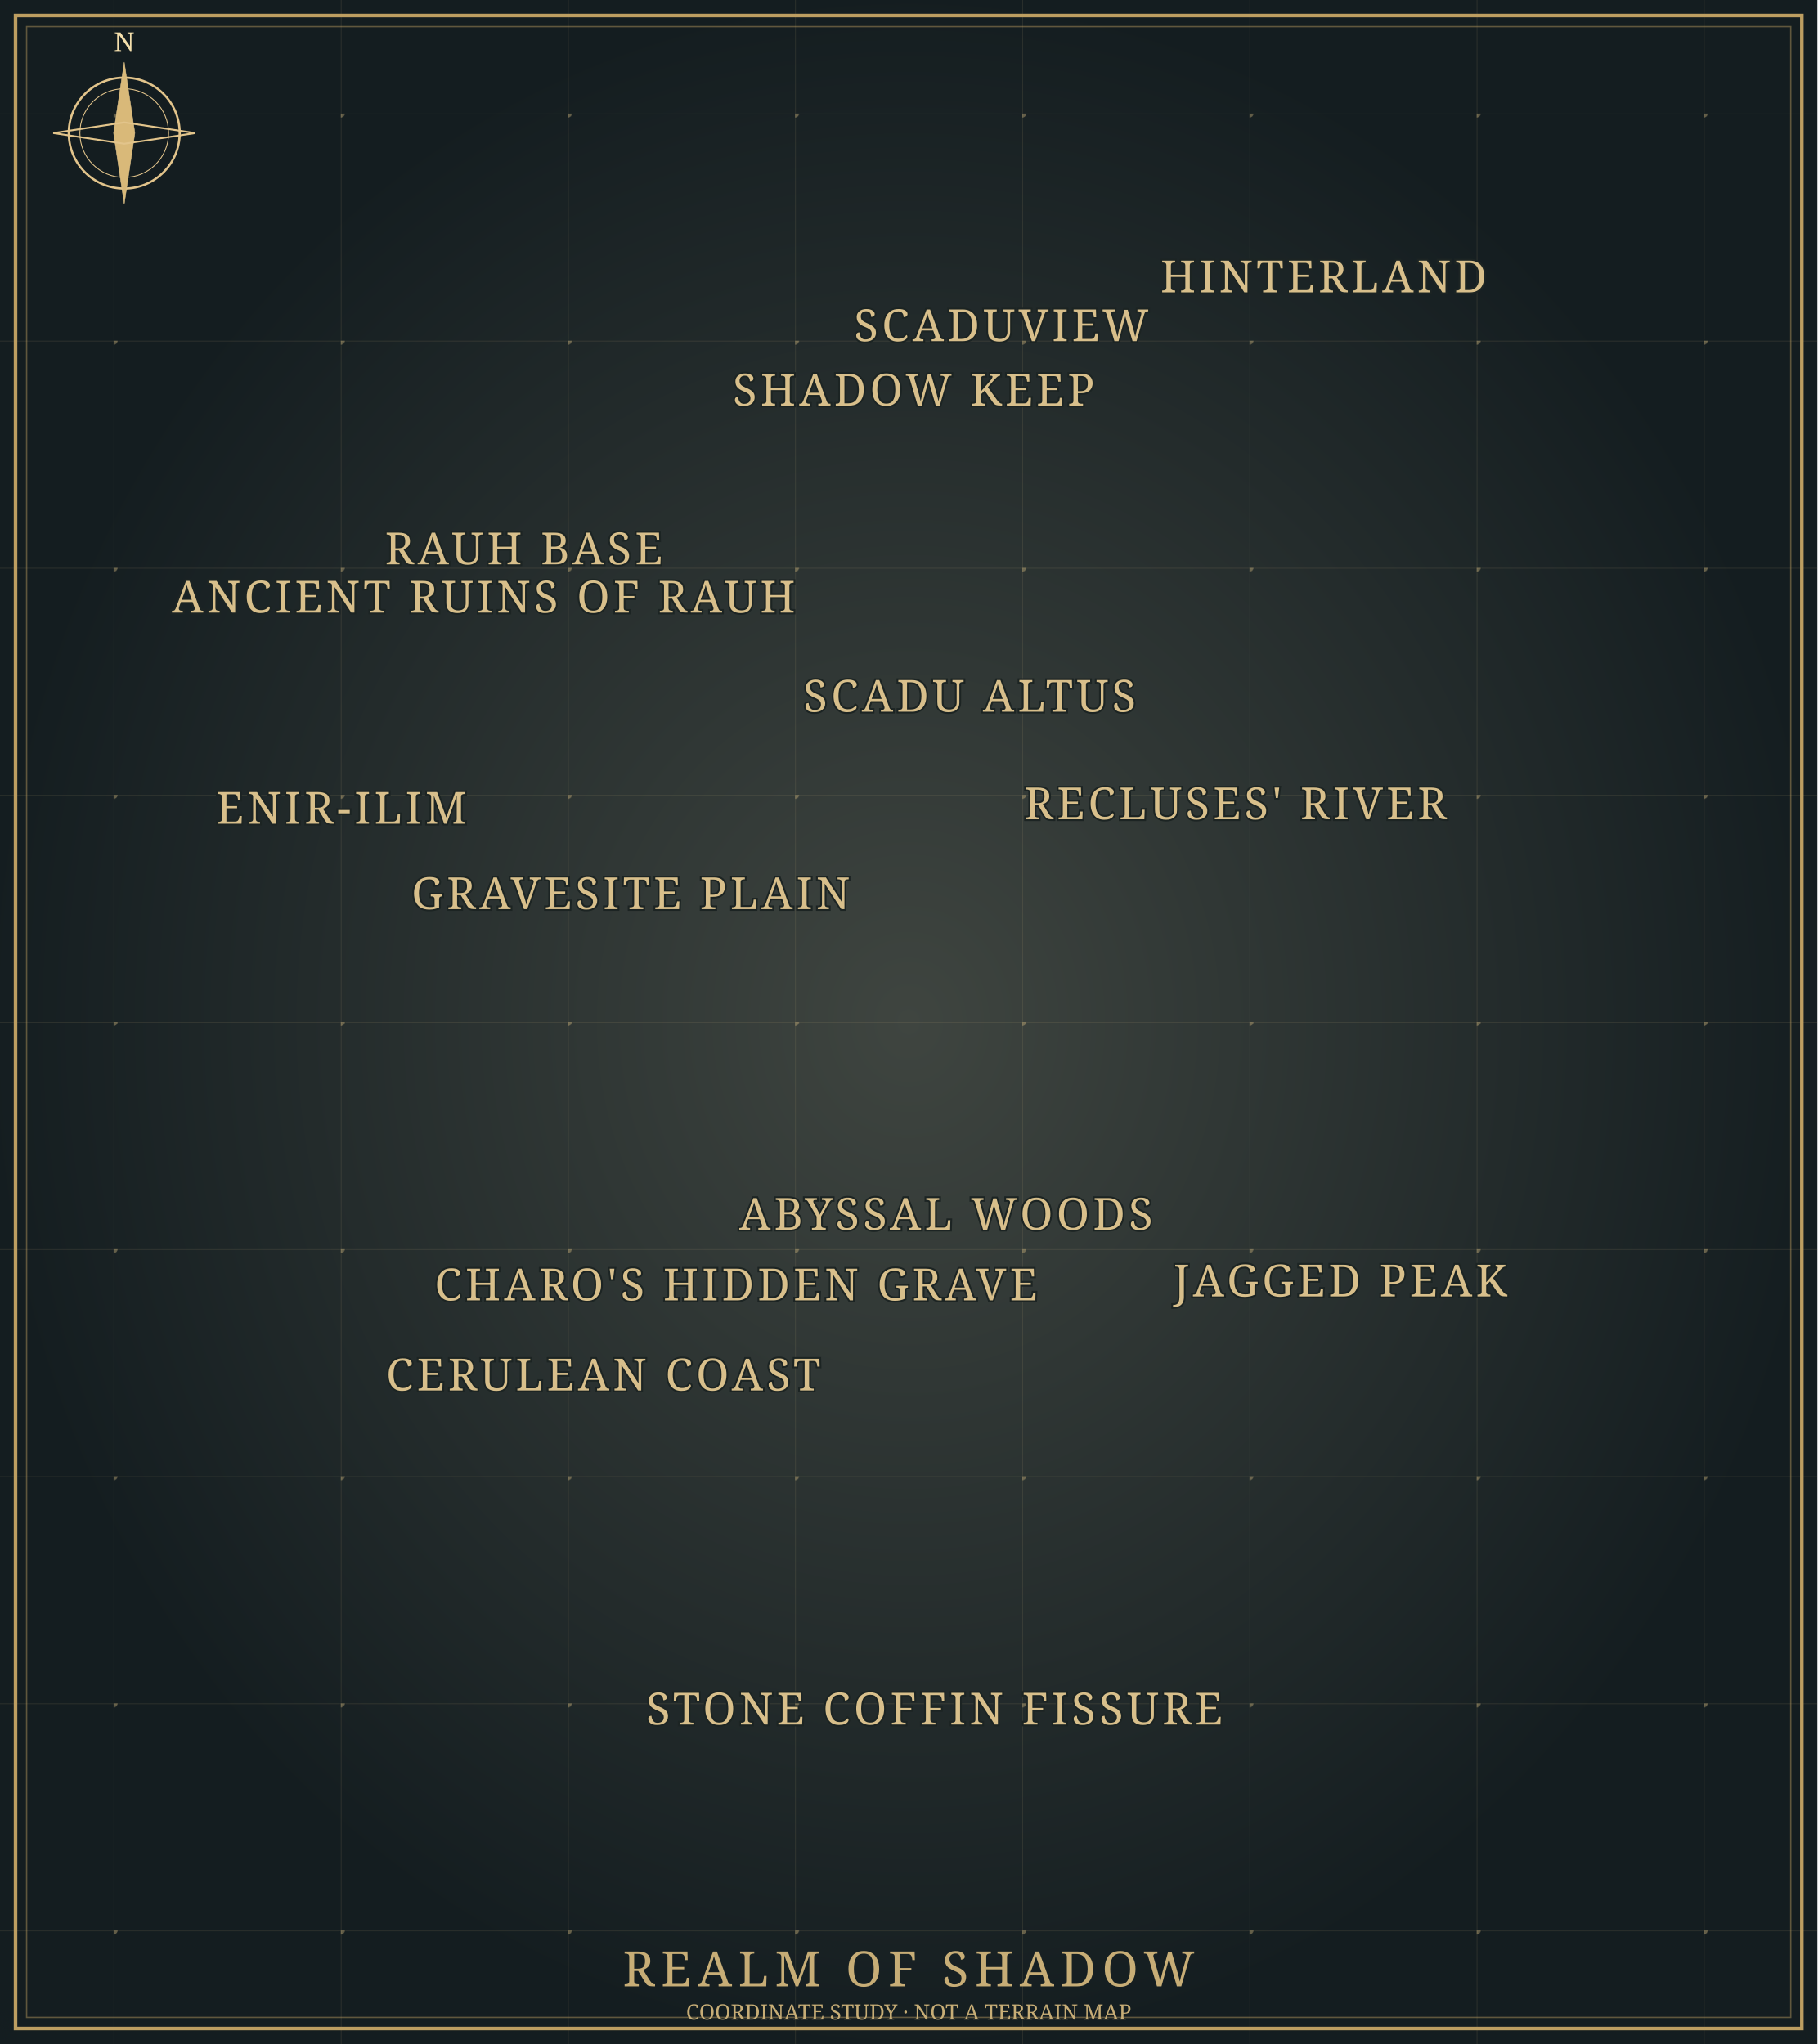
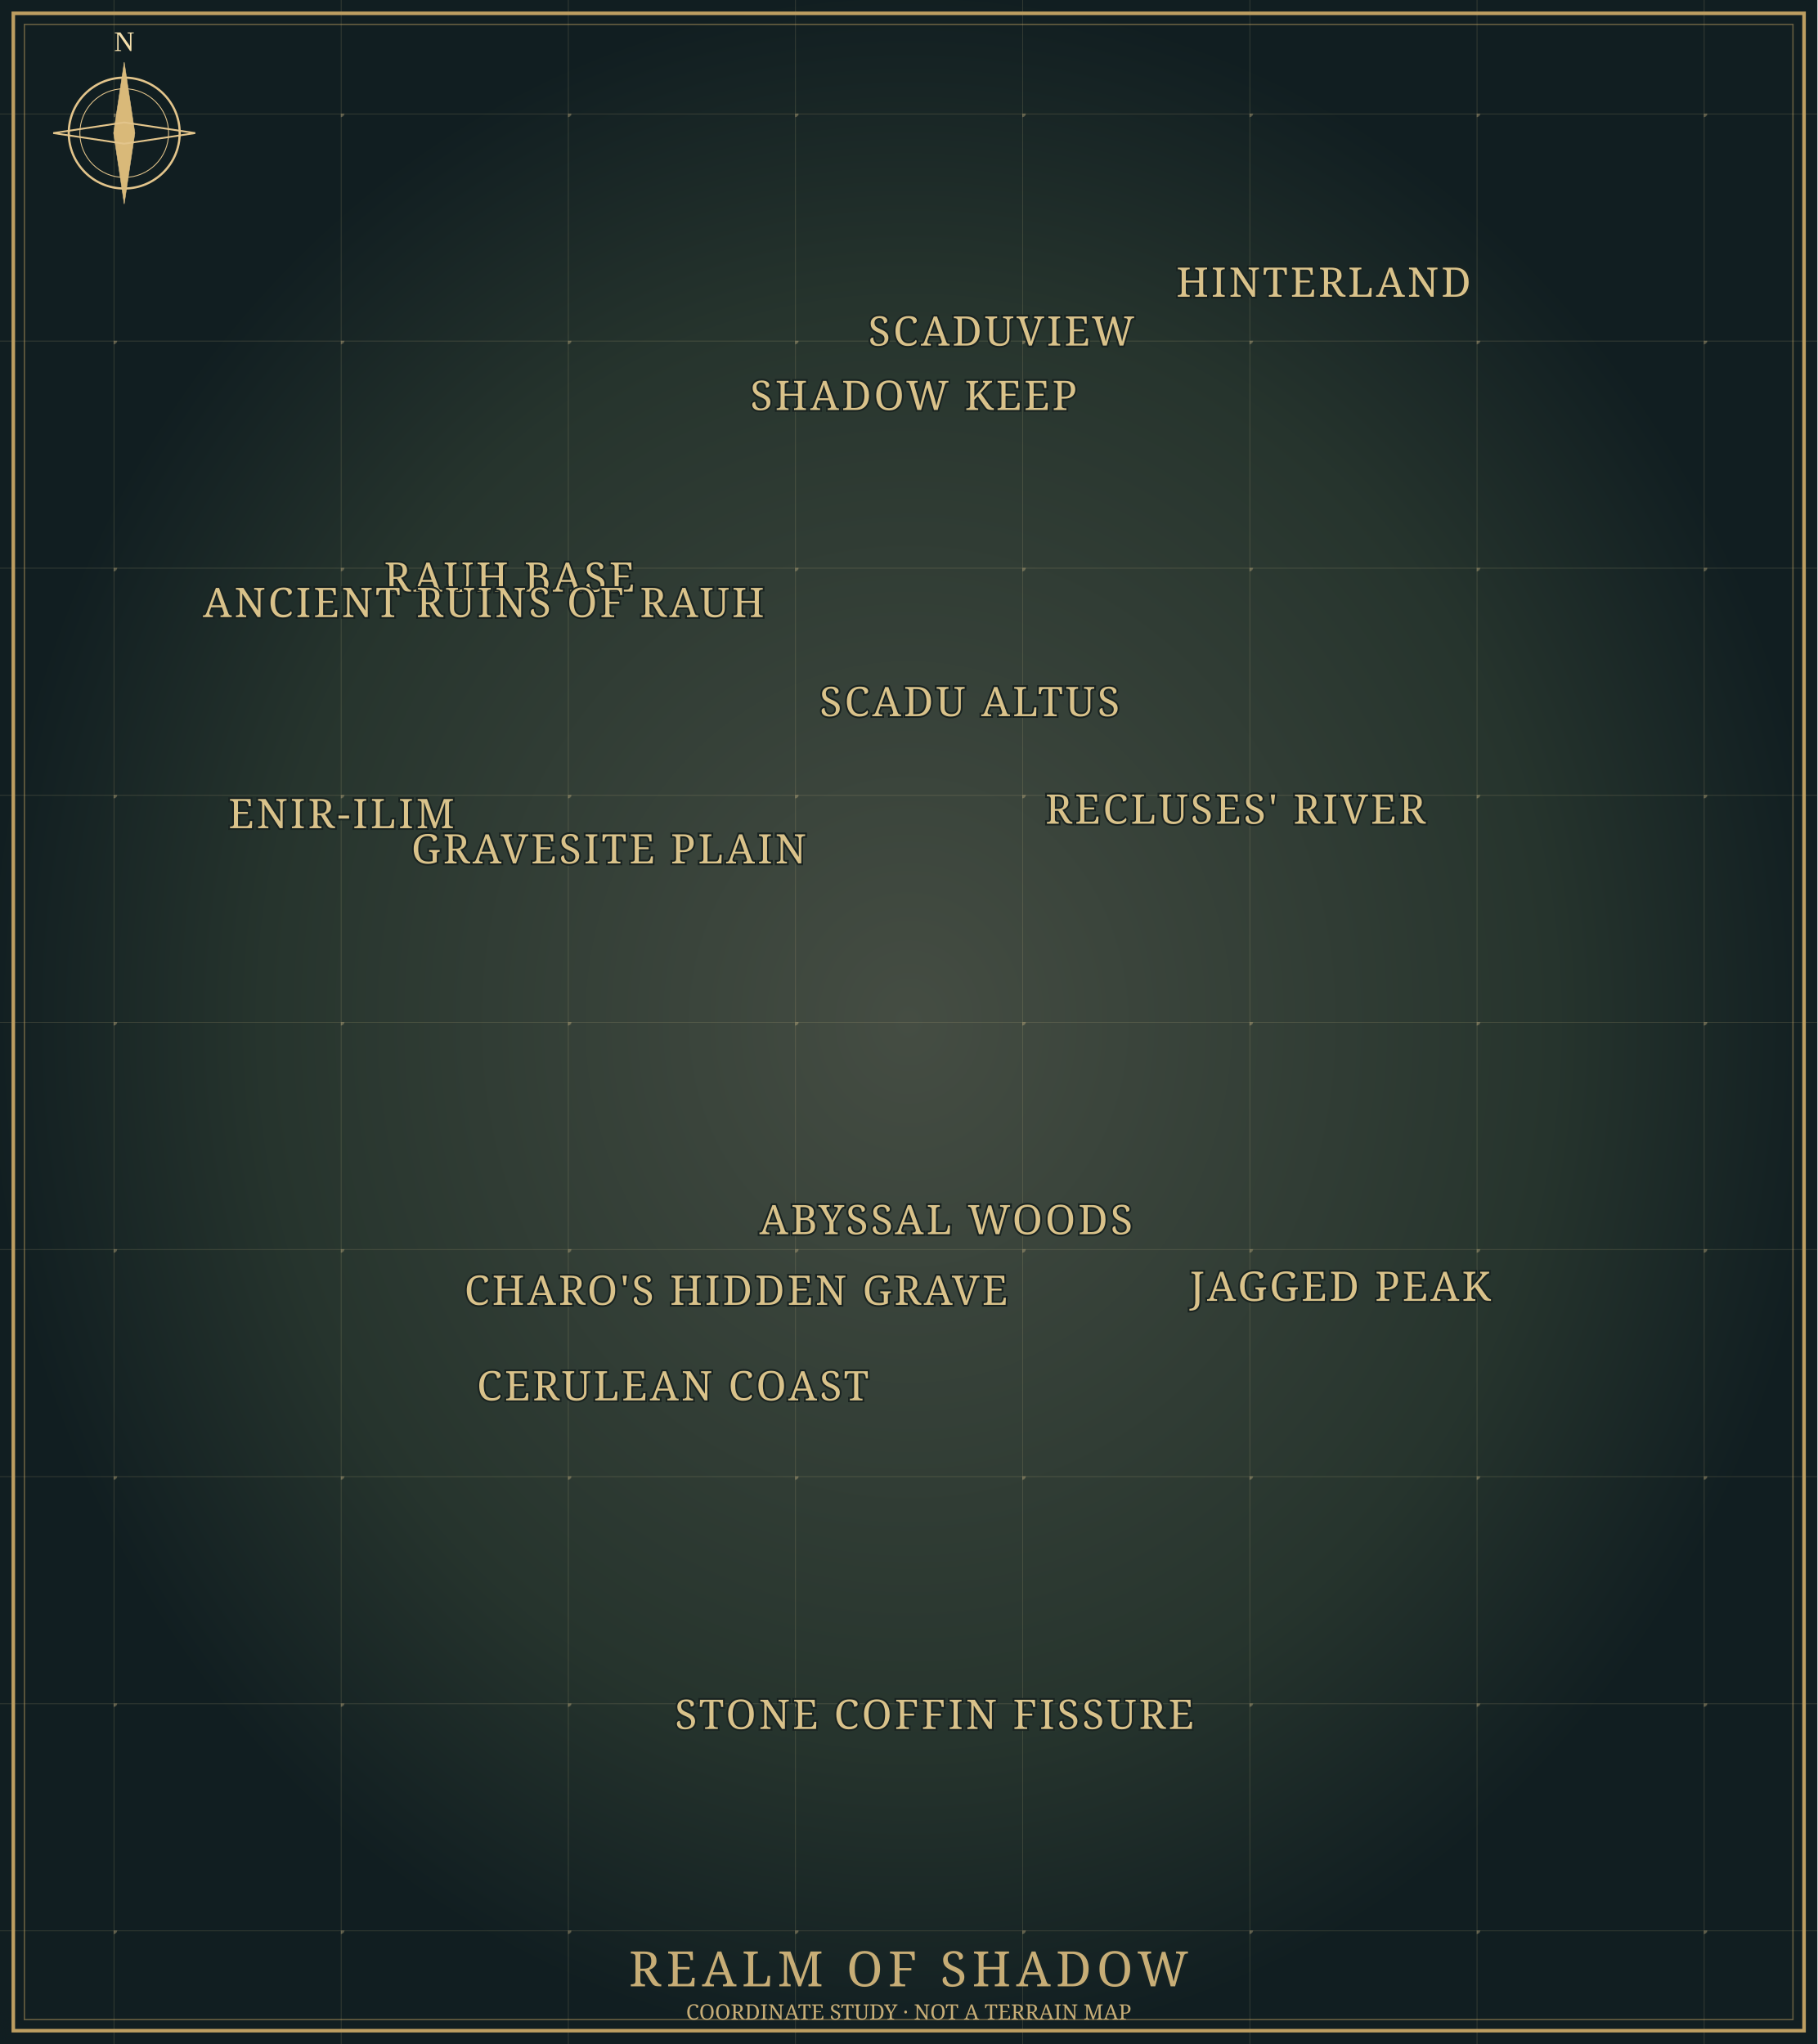
<svg xmlns="http://www.w3.org/2000/svg" viewBox="3328 3328 4096 4608">
  <defs>
    <radialGradient id="paper">
-       <stop stop-color="#3f4540" />
-       <stop offset="1" stop-color="#141d20" />
+       <stop stop-color="#454d43" />
+       <stop offset=".7" stop-color="#26342d" />
+       <stop offset="1" stop-color="#111e21" />
    </radialGradient>
    <pattern id="grid" width="512" height="512" patternUnits="userSpaceOnUse">
-       <path d="M512 0H0V512" fill="none" stroke="#bda77a" stroke-opacity=".16" stroke-width="3" />
-       <circle cx="0" cy="0" r="9" fill="#c1aa77" opacity=".45" />
+       <path d="M512 0H0V512" fill="none" stroke="#c5b183" stroke-opacity=".22" stroke-width="3" />
+       <circle r="8" fill="#c5b183" opacity=".4" />
    </pattern>
  </defs>
  <rect x="3328" y="3328" width="4096" height="4608" fill="url(#paper)" />
  <rect x="3328" y="3328" width="4096" height="4608" fill="url(#grid)" />
-   <rect x="3363" y="3363" width="4026" height="4538" fill="none" stroke="#bd9e61" stroke-width="8" />
-   <rect x="3388" y="3388" width="3976" height="4488" fill="none" stroke="#bd9e61" stroke-opacity=".45" stroke-width="3" />
+   <rect x="3358" y="3358" width="4036" height="4548" fill="none" stroke="#bd9e61" stroke-width="8" />
+   <rect x="3383" y="3383" width="3986" height="4498" fill="none" stroke="#bd9e61" stroke-opacity=".5" stroke-width="3" />
  <g transform="translate(3608 3628)" stroke="#e2c48b" fill="none">
    <circle r="125" stroke-width="5" />
    <circle r="100" stroke-width="2" />
    <path d="M0 -160L24 0L0 160L-24 0Z" fill="#d9b979" />
    <path d="M-160 0L0 -24L160 0L0 24Z" stroke-width="4" />
    <text x="0" y="-185" text-anchor="middle" fill="#f4dfac" stroke="none" font-size="64">N</text>
  </g>
  <g font-family="Georgia,serif">
-     <text x="4749.5" y="5377.5" text-anchor="middle" font-size="100" letter-spacing="8" fill="#d8bf8b" stroke="#1c2423" stroke-width="8" paint-order="stroke">GRAVESITE PLAIN</text>
-     <text x="4097.6" y="5185.0" text-anchor="middle" font-size="100" letter-spacing="8" fill="#d8bf8b" stroke="#1c2423" stroke-width="8" paint-order="stroke">ENIR-ILIM</text>
-     <text x="5387.0" y="4242.3" text-anchor="middle" font-size="100" letter-spacing="8" fill="#d8bf8b" stroke="#1c2423" stroke-width="8" paint-order="stroke">SHADOW KEEP</text>
-     <text x="5433.9" y="7215.7" text-anchor="middle" font-size="100" letter-spacing="8" fill="#d8bf8b" stroke="#1c2423" stroke-width="8" paint-order="stroke">STONE COFFIN FISSURE</text>
-     <text x="5513.5" y="4932.5" text-anchor="middle" font-size="100" letter-spacing="8" fill="#d8bf8b" stroke="#1c2423" stroke-width="8" paint-order="stroke">SCADU ALTUS</text>
-     <text x="5460.3" y="6100.4" text-anchor="middle" font-size="100" letter-spacing="8" fill="#d8bf8b" stroke="#1c2423" stroke-width="8" paint-order="stroke">ABYSSAL WOODS</text>
-     <text x="4986.8" y="6259.6" text-anchor="middle" font-size="100" letter-spacing="8" fill="#d8bf8b" stroke="#1c2423" stroke-width="8" paint-order="stroke">CHARO'S HIDDEN GRAVE</text>
-     <text x="4418.0" y="4709.1" text-anchor="middle" font-size="100" letter-spacing="8" fill="#d8bf8b" stroke="#1c2423" stroke-width="8" paint-order="stroke">ANCIENT RUINS OF RAUH</text>
-     <text x="4508.5" y="4600.2" text-anchor="middle" font-size="100" letter-spacing="8" fill="#d8bf8b" stroke="#1c2423" stroke-width="8" paint-order="stroke">RAUH BASE</text>
-     <text x="4687.7" y="6462.7" text-anchor="middle" font-size="100" letter-spacing="8" fill="#d8bf8b" stroke="#1c2423" stroke-width="8" paint-order="stroke">CERULEAN COAST</text>
-     <text x="6348.5" y="6250.7" text-anchor="middle" font-size="100" letter-spacing="8" fill="#d8bf8b" stroke="#1c2423" stroke-width="8" paint-order="stroke">JAGGED PEAK</text>
-     <text x="5584.9" y="4097.1" text-anchor="middle" font-size="100" letter-spacing="8" fill="#d8bf8b" stroke="#1c2423" stroke-width="8" paint-order="stroke">SCADUVIEW</text>
-     <text x="6112.5" y="5174.9" text-anchor="middle" font-size="100" letter-spacing="8" fill="#d8bf8b" stroke="#1c2423" stroke-width="8" paint-order="stroke">RECLUSES' RIVER</text>
-     <text x="6311.2" y="3987.0" text-anchor="middle" font-size="100" letter-spacing="8" fill="#d8bf8b" stroke="#1c2423" stroke-width="8" paint-order="stroke">HINTERLAND</text>
-     <text x="5376" y="7806" text-anchor="middle" font-size="110" fill="#c7ad76" letter-spacing="14">REALM OF SHADOW</text>
+     <text x="4700.2" y="5274.6" text-anchor="middle" font-size="92" letter-spacing="6" fill="#d9c28a" stroke="#192321" stroke-width="8" paint-order="stroke">GRAVESITE PLAIN</text>
+     <text x="4097.6" y="5195.0" text-anchor="middle" font-size="92" letter-spacing="6" fill="#d9c28a" stroke="#192321" stroke-width="8" paint-order="stroke">ENIR-ILIM</text>
+     <text x="5387.0" y="4252.3" text-anchor="middle" font-size="92" letter-spacing="6" fill="#d9c28a" stroke="#192321" stroke-width="8" paint-order="stroke">SHADOW KEEP</text>
+     <text x="5433.9" y="7225.7" text-anchor="middle" font-size="92" letter-spacing="6" fill="#d9c28a" stroke="#192321" stroke-width="8" paint-order="stroke">STONE COFFIN FISSURE</text>
+     <text x="5513.5" y="4942.5" text-anchor="middle" font-size="92" letter-spacing="6" fill="#d9c28a" stroke="#192321" stroke-width="8" paint-order="stroke">SCADU ALTUS</text>
+     <text x="5460.3" y="6110.4" text-anchor="middle" font-size="92" letter-spacing="6" fill="#d9c28a" stroke="#192321" stroke-width="8" paint-order="stroke">ABYSSAL WOODS</text>
+     <text x="4475.9" y="4661.8" text-anchor="middle" font-size="92" letter-spacing="6" fill="#d9c28a" stroke="#192321" stroke-width="8" paint-order="stroke">RAUH BASE</text>
+     <text x="4986.8" y="6269.6" text-anchor="middle" font-size="92" letter-spacing="6" fill="#d9c28a" stroke="#192321" stroke-width="8" paint-order="stroke">CHARO'S HIDDEN GRAVE</text>
+     <text x="4418.0" y="4719.1" text-anchor="middle" font-size="92" letter-spacing="6" fill="#d9c28a" stroke="#192321" stroke-width="8" paint-order="stroke">ANCIENT RUINS OF RAUH</text>
+     <text x="4844.4" y="6485.0" text-anchor="middle" font-size="92" letter-spacing="6" fill="#d9c28a" stroke="#192321" stroke-width="8" paint-order="stroke">CERULEAN COAST</text>
+     <text x="6348.5" y="6260.7" text-anchor="middle" font-size="92" letter-spacing="6" fill="#d9c28a" stroke="#192321" stroke-width="8" paint-order="stroke">JAGGED PEAK</text>
+     <text x="5584.9" y="4107.1" text-anchor="middle" font-size="92" letter-spacing="6" fill="#d9c28a" stroke="#192321" stroke-width="8" paint-order="stroke">SCADUVIEW</text>
+     <text x="6112.5" y="5184.9" text-anchor="middle" font-size="92" letter-spacing="6" fill="#d9c28a" stroke="#192321" stroke-width="8" paint-order="stroke">RECLUSES' RIVER</text>
+     <text x="6311.2" y="3997.0" text-anchor="middle" font-size="92" letter-spacing="6" fill="#d9c28a" stroke="#192321" stroke-width="8" paint-order="stroke">HINTERLAND</text>
+     <text x="5376" y="7806" text-anchor="middle" font-size="110" fill="#c7ad76" letter-spacing="12">REALM OF SHADOW</text>
    <text x="5376" y="7881" text-anchor="middle" font-size="48" fill="#c7ad76">COORDINATE STUDY · NOT A TERRAIN MAP</text>
  </g>
</svg>
